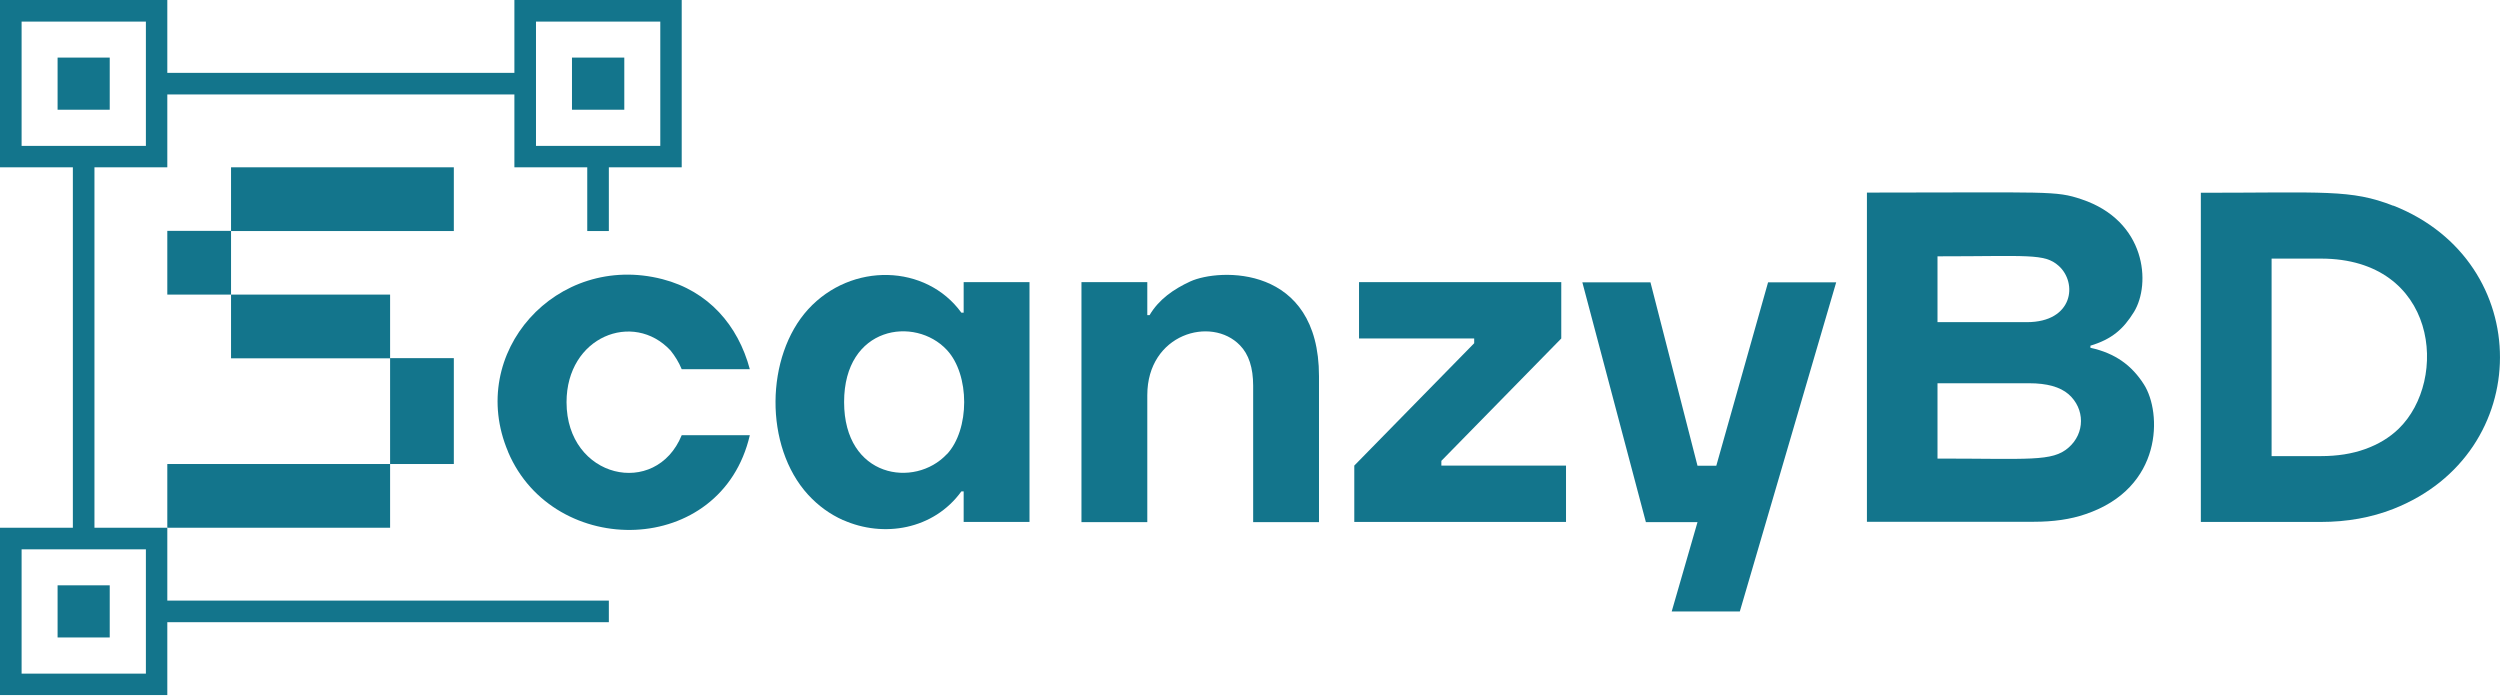
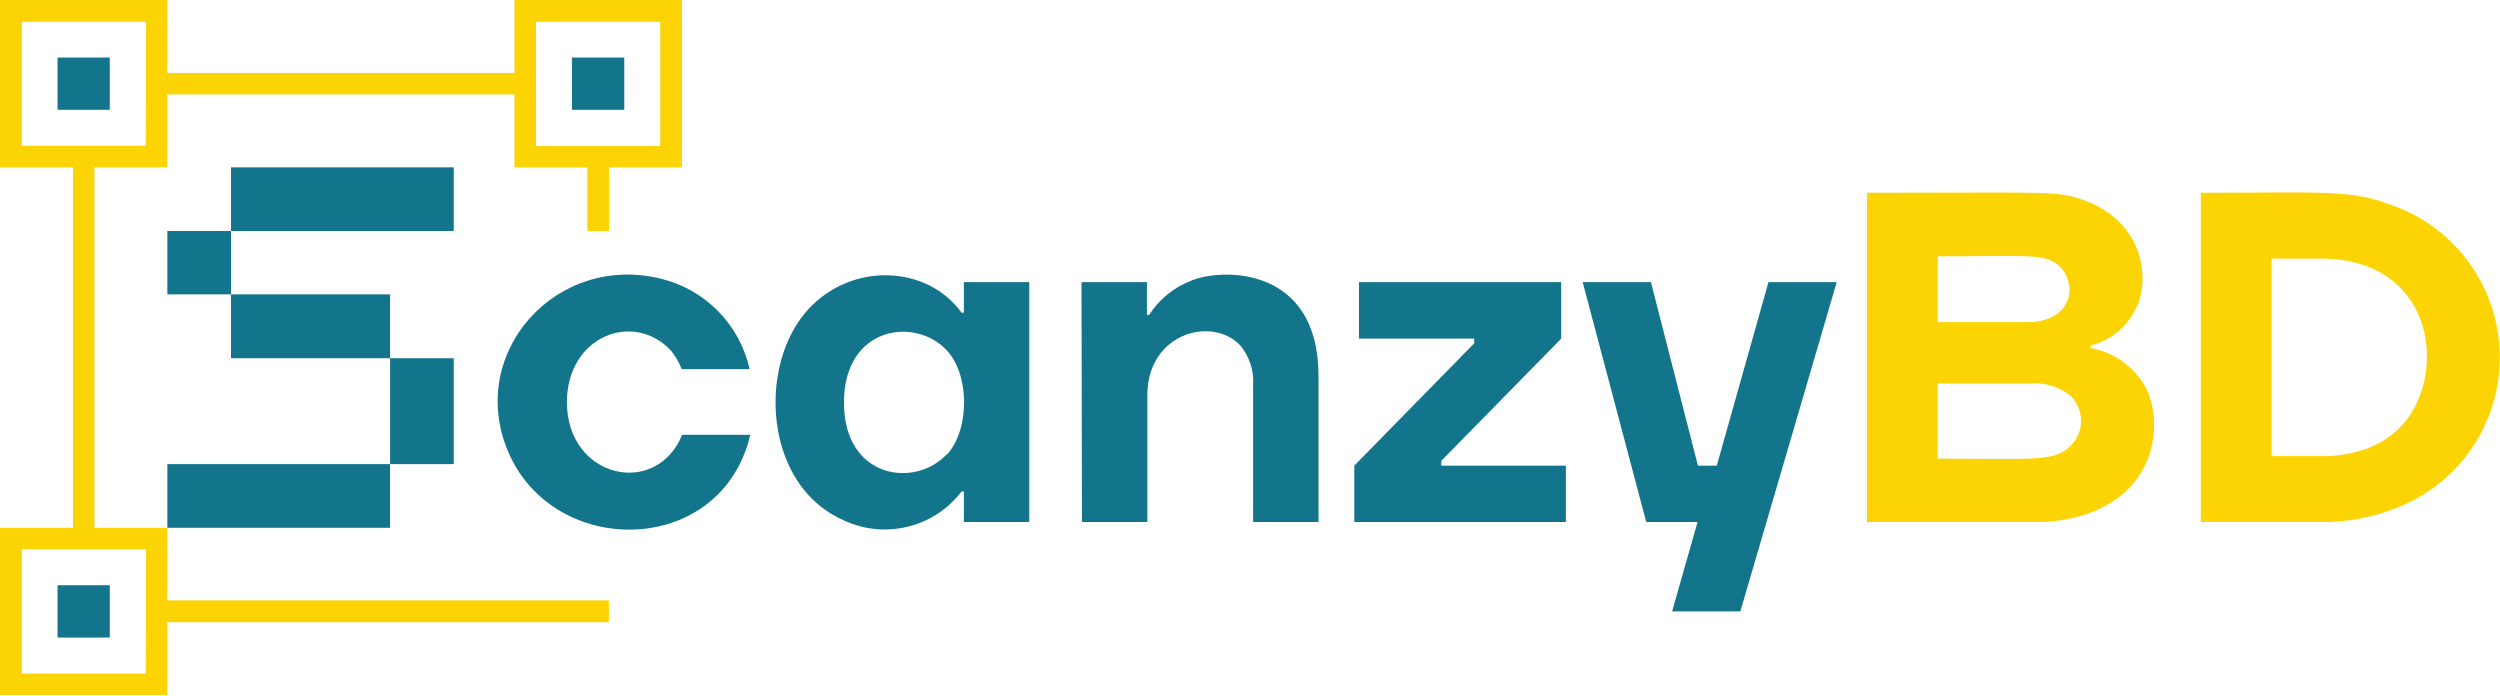
- <svg xmlns="http://www.w3.org/2000/svg" id="Layer_2" data-name="Layer 2" viewBox="0 0 142.4 39.59">
+ <svg xmlns="http://www.w3.org/2000/svg" viewBox="0 0 229.31 63.75">
  <defs>
-     <style>
-       .cls-1 {
-         fill: #13758c;
-       }
-     </style>
+     <style>.cls-1{fill:#13758c;}.cls-2{fill:#fdd403;}</style>
  </defs>
-   <g id="Layer_1-2" data-name="Layer 1">
-     <g>
-       <path class="cls-1" d="M13.16,16.78h-3.63v-3.63h3.63v3.63ZM9.53,30.06v-3.63h12.69v3.63h-12.69ZM13.16,13.16v-3.63h12.69v3.63h-12.69ZM22.22,20.41h-9.06v-3.63h9.06v3.63ZM22.22,26.43v-6.03h3.63v6.03h-3.63Z" />
-       <path class="cls-1" d="M28.94,25.73c-2.39-5.63,2.76-11.38,8.79-9.83,2.63.68,4.31,2.63,4.98,5.13h-3.88c-.16-.39-.38-.75-.64-1.07-2.12-2.27-5.92-.79-5.92,2.95,0,4.35,5.09,5.48,6.56,1.88h3.88c-1.62,6.97-11.17,7.08-13.77.95Z" />
-       <path class="cls-1" d="M48.03,29.63c-.76-.34-1.42-.82-2-1.45-2.52-2.76-2.43-7.89,0-10.56,2.47-2.7,6.72-2.58,8.73.19h.13v-1.74h3.75v13.66h-3.75v-1.74h-.13c-1.58,2.18-4.44,2.66-6.74,1.63ZM53.93,25.88c1.32-1.41,1.32-4.54,0-5.95-1.81-1.94-5.85-1.36-5.85,2.97s4.03,4.92,5.85,2.97Z" />
-       <path class="cls-1" d="M61.6,16.07h3.75v1.88h.13c.53-.9,1.37-1.48,2.32-1.92,1.64-.75,7.33-.98,7.33,5.4v8.31h-3.75v-7.77c0-1.02-.25-1.79-.75-2.3-1.63-1.69-5.28-.66-5.28,2.84v7.23h-3.75v-13.66Z" />
-       <path class="cls-1" d="M77.14,26.52l6.83-6.97v-.27h-6.56v-3.21h11.52v3.21l-6.83,6.97v.27h7.1v3.21h-12.06v-3.21Z" />
-       <path class="cls-1" d="M96.7,29.74h-2.95l-3.62-13.66h3.88l2.68,10.45h1.07l2.95-10.45h3.88l-5.49,18.75h-3.88l1.47-5.09Z" />
-       <polygon class="cls-1" points="6.25 6.25 4.77 6.25 3.28 6.25 3.28 4.77 3.28 3.28 4.77 3.28 6.25 3.28 6.25 4.77 6.25 6.25" />
-       <polygon class="cls-1" points="35.56 6.25 34.07 6.25 32.58 6.25 32.58 4.77 32.58 3.28 34.07 3.28 35.56 3.28 35.56 4.77 35.56 6.25" />
-       <polygon class="cls-1" points="6.25 36.31 4.77 36.31 3.28 36.31 3.28 34.83 3.28 33.34 4.77 33.34 6.25 33.34 6.25 34.83 6.25 36.31" />
-       <g>
-         <path class="cls-1" d="M119.07,19.82v-.13c1.23-.37,1.88-.95,2.48-1.92.98-1.6.7-5.19-2.99-6.42-1.49-.5-1.81-.38-12.22-.38v18.75h9.51c1.11,0,2.09-.14,2.93-.43,4.44-1.49,4.36-5.79,3.34-7.39-.68-1.07-1.62-1.78-3.05-2.09ZM110.36,14.6c5.17,0,6.09-.18,6.9.54,1.09.97.84,3.21-1.81,3.21h-5.09v-3.75ZM117.82,25.5c-.93.81-2.21.62-7.46.62v-4.29h5.22c1.02,0,1.76.21,2.24.62.95.83.95,2.23,0,3.05Z" />
-         <path class="cls-1" d="M136.32,11.72c-2.41-.95-3.93-.74-10.96-.74v18.75h6.83c1.5,0,2.88-.25,4.13-.74,8.08-3.17,8.13-14.08,0-17.28ZM136.62,24.43c-.52.5-1.15.88-1.9,1.15-.75.27-1.59.4-2.52.4h-2.81v-11.25h2.81c6.64,0,7.31,6.91,4.42,9.7Z" />
-         <path class="cls-1" d="M29.3,4.15H9.53V0H0v9.53h4.15v20.53H0v9.53h9.53v-4.15h25.15v-1.23H9.53v-4.15h-4.15V9.53h4.15v-4.15h19.77v4.15h4.15v3.63h1.23v-3.63h4.15V0h-9.53v4.15ZM8.31,38.37H1.23v-7.08h7.08v7.08ZM8.31,8.31H1.23V1.23h7.08v7.08ZM30.53,1.23h7.08v7.08h-7.08V1.23Z" />
-       </g>
+   <g id="Layer_2" data-name="Layer 2">
+     <g id="Layer_1-2" data-name="Layer 1">
+       <path class="cls-1" d="M21.19,27H15.35V21.19h5.84ZM15.35,48.41V42.57H35.78v5.84Zm5.84-27.22V15.35H41.62v5.84ZM35.78,32.86H21.19V27H35.78Zm0,9.71V32.86h5.84v9.71Z" />
+       <path class="cls-1" d="M46.61,41.43C42.76,32.37,51.05,23.1,60.76,25.6a11,11,0,0,1,8,8.26H62.53a6.53,6.53,0,0,0-1-1.72C58.07,28.48,52,30.86,52,36.88c0,7,8.19,8.82,10.57,3h6.25C66.18,51.12,50.79,51.29,46.61,41.43Z" />
+       <path class="cls-1" d="M77.35,47.71a9.6,9.6,0,0,1-3.22-2.33c-4.06-4.44-3.92-12.71,0-17s10.82-4.16,14.07.3h.21v-2.8h6v22h-6v-2.8H88.2A8.87,8.87,0,0,1,77.35,47.71Zm9.49-6c2.12-2.27,2.12-7.31,0-9.58-2.92-3.12-9.43-2.19-9.43,4.79S83.9,44.81,86.84,41.67Z" />
+       <path class="cls-1" d="M99.2,25.88h6v3h.21a7.89,7.89,0,0,1,3.73-3.08c2.65-1.22,11.8-1.59,11.8,8.69V47.88h-6V35.37a5.17,5.17,0,0,0-1.2-3.71c-2.63-2.72-8.5-1.05-8.5,4.57V47.88h-6Z" />
+       <path class="cls-1" d="M124.22,42.71l11-11.22v-.43H124.65V25.88H143.2v5.18l-11,11.21v.44h11.43v5.17H124.22Z" />
+       <path class="cls-1" d="M155.71,47.88H151l-5.83-22h6.26l4.31,16.83h1.73l4.74-16.83h6.26l-8.84,30.2h-6.26Z" />
+       <polygon class="cls-1" points="10.07 10.07 7.67 10.07 5.28 10.07 5.28 7.67 5.28 5.28 7.67 5.28 10.07 5.28 10.07 7.67 10.07 10.07" />
+       <polygon class="cls-1" points="57.26 10.07 54.86 10.07 52.46 10.07 52.46 7.67 52.46 5.28 54.86 5.28 57.26 5.28 57.26 7.67 57.26 10.07" />
+       <polygon class="cls-1" points="10.07 58.48 7.67 58.48 5.28 58.48 5.28 56.08 5.28 53.68 7.67 53.68 10.07 53.68 10.07 56.08 10.07 58.48" />
+       <path class="cls-2" d="M191.74,31.92V31.7a6.34,6.34,0,0,0,4-3.08c1.58-2.57,1.13-8.35-4.81-10.33-2.4-.8-2.92-.61-19.68-.61v30.2h15.32a14.75,14.75,0,0,0,4.72-.69c7.15-2.4,7-9.32,5.37-11.91A7.29,7.29,0,0,0,191.74,31.92Zm-14-8.41c8.33,0,9.81-.29,11.1.86,1.76,1.56,1.36,5.18-2.91,5.18h-8.19Zm12,17.56c-1.49,1.29-3.55,1-12,1v-6.9h8.41a5.41,5.41,0,0,1,3.6,1A3.2,3.2,0,0,1,189.73,41.07Z" />
+       <path class="cls-2" d="M219.52,18.87c-3.88-1.52-6.33-1.19-17.65-1.19v30.2h11a18,18,0,0,0,6.64-1.18A14.79,14.79,0,0,0,219.52,18.87ZM220,39.34a8.41,8.41,0,0,1-3.06,1.86,12,12,0,0,1-4.05.64h-4.53V23.72h4.53C223.57,23.72,224.65,34.85,220,39.34Z" />
+       <path class="cls-2" d="M47.19,6.69H15.35V0H0V15.35H6.69V48.41H0V63.75H15.35V57.07h40.5v-2H15.35V48.41H8.66V15.35h6.69V8.66H47.19v6.69h6.68v5.84h2V15.35h6.68V0H47.19ZM13.37,61.78H2V50.38h11.4Zm0-48.41H2V2h11.4ZM49.16,2h11.4v11.4H49.16Z" />
    </g>
  </g>
</svg>
